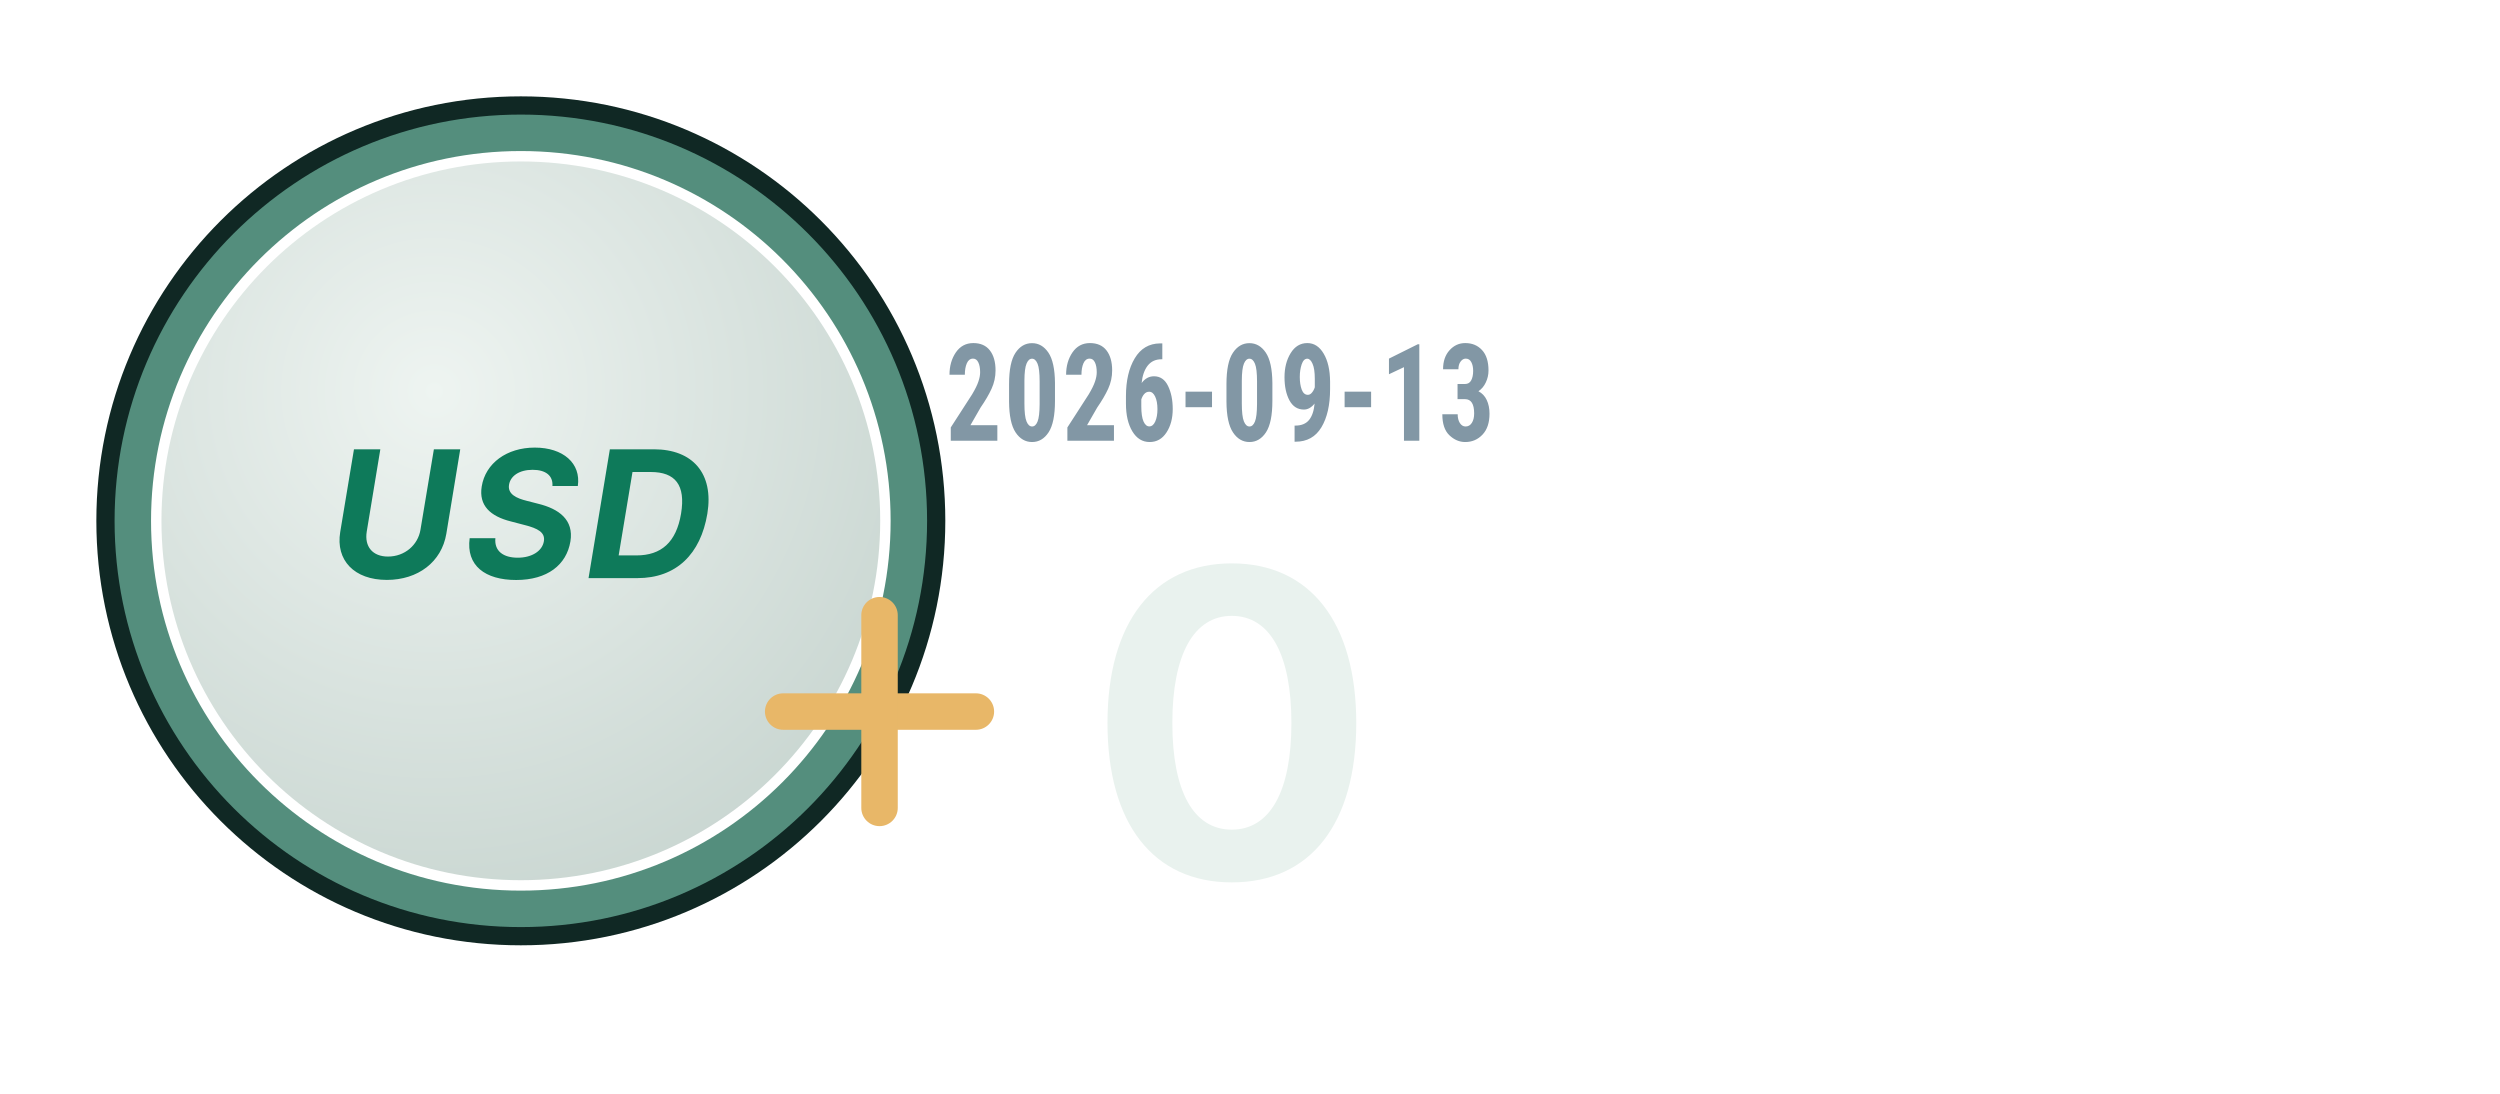
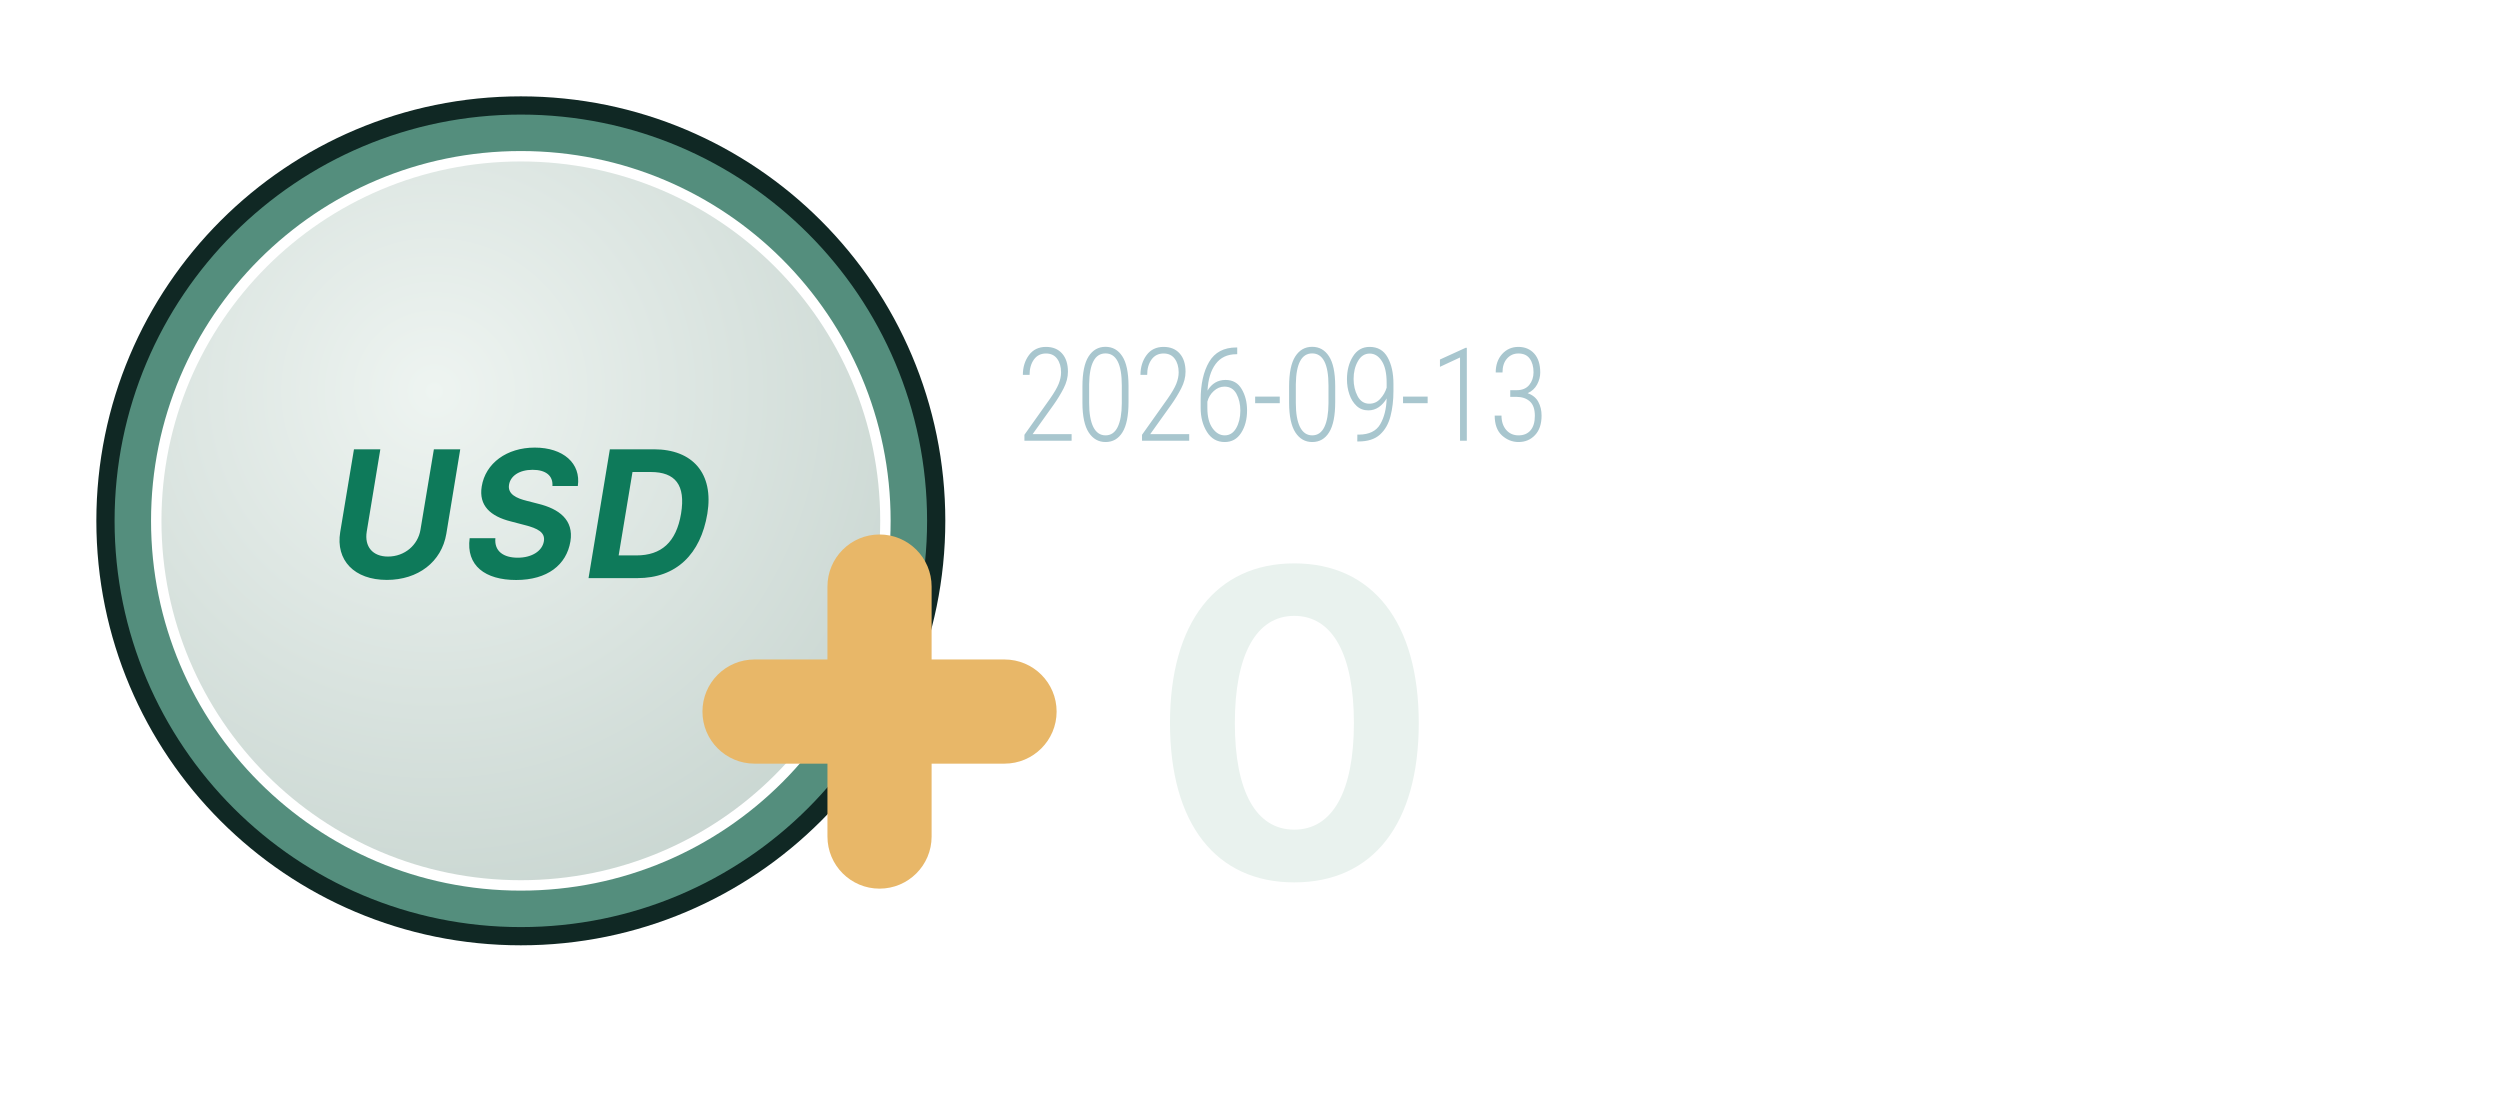
<svg xmlns="http://www.w3.org/2000/svg" viewBox="0 0 480 210">
  <defs>
    <radialGradient id="panel-spot-A" cx="38%" cy="32%" r="75%">
      <stop offset="0%" stop-color="#eef4f1" />
      <stop offset="100%" stop-color="#c9d6d1" />
    </radialGradient>
  </defs>
  <g font-family="Inter, 'DejaVu Sans', Helvetica, Arial, sans-serif">
    <circle cx="100" cy="100" r="78" fill="none" stroke="#102824" stroke-width="7" />
    <circle cx="100" cy="100" r="74.5" fill="none" stroke="#548e7d" stroke-width="7" />
    <circle cx="100" cy="100" r="69" fill="url(#panel-spot-A)" />
    <text x="100" y="111" text-anchor="middle" font-size="34" font-weight="700" font-style="italic" letter-spacing="1" fill="#0e7a5a">USD</text>
    <g transform="translate(168.87 136.62)">
-       <rect x="-22" y="-3.5" width="44" height="7" rx="3.5" fill="#e8b768" />
-       <rect x="-3.5" y="-22" width="7" height="44" rx="3.5" fill="#e8b768" />
+       <rect x="-34" y="-10.0" width="68" height="20" rx="10.0" fill="#e8b768" />
+       <rect x="-10.0" y="-34" width="20" height="68" rx="10.0" fill="#e8b768" />
    </g>
-     <text x="208.87" y="168.62" font-size="82" font-weight="700" letter-spacing="-2" fill="#e9f2ee" font-variant-numeric="tabular-nums">0</text>
-     <g transform="translate(234.29 84.62) scale(0.82 1)">
-       <text x="0" y="0" text-anchor="middle" font-family="'Inter Condensed', 'Roboto Condensed', 'Arial Narrow', Inter, 'DejaVu Sans', sans-serif" font-stretch="condensed" font-size="26" font-weight="600" letter-spacing="0.5" fill="#8297a5" font-variant-numeric="tabular-nums">2026-09-13</text>
+     <text x="220.87" y="168.62" font-size="82" font-weight="700" letter-spacing="-2" fill="#e9f2ee" font-variant-numeric="tabular-nums">0</text>
+     <g transform="translate(246.29 84.62) scale(0.96 1)">
+       <text x="0" y="0" text-anchor="middle" font-family="'Coin Date Condensed', 'Roboto Condensed', Arial, sans-serif" font-size="25" font-weight="300" letter-spacing="-0.4" fill="#A8C6CE" font-variant-numeric="tabular-nums">2026-09-13</text>
    </g>
  </g>
</svg>
